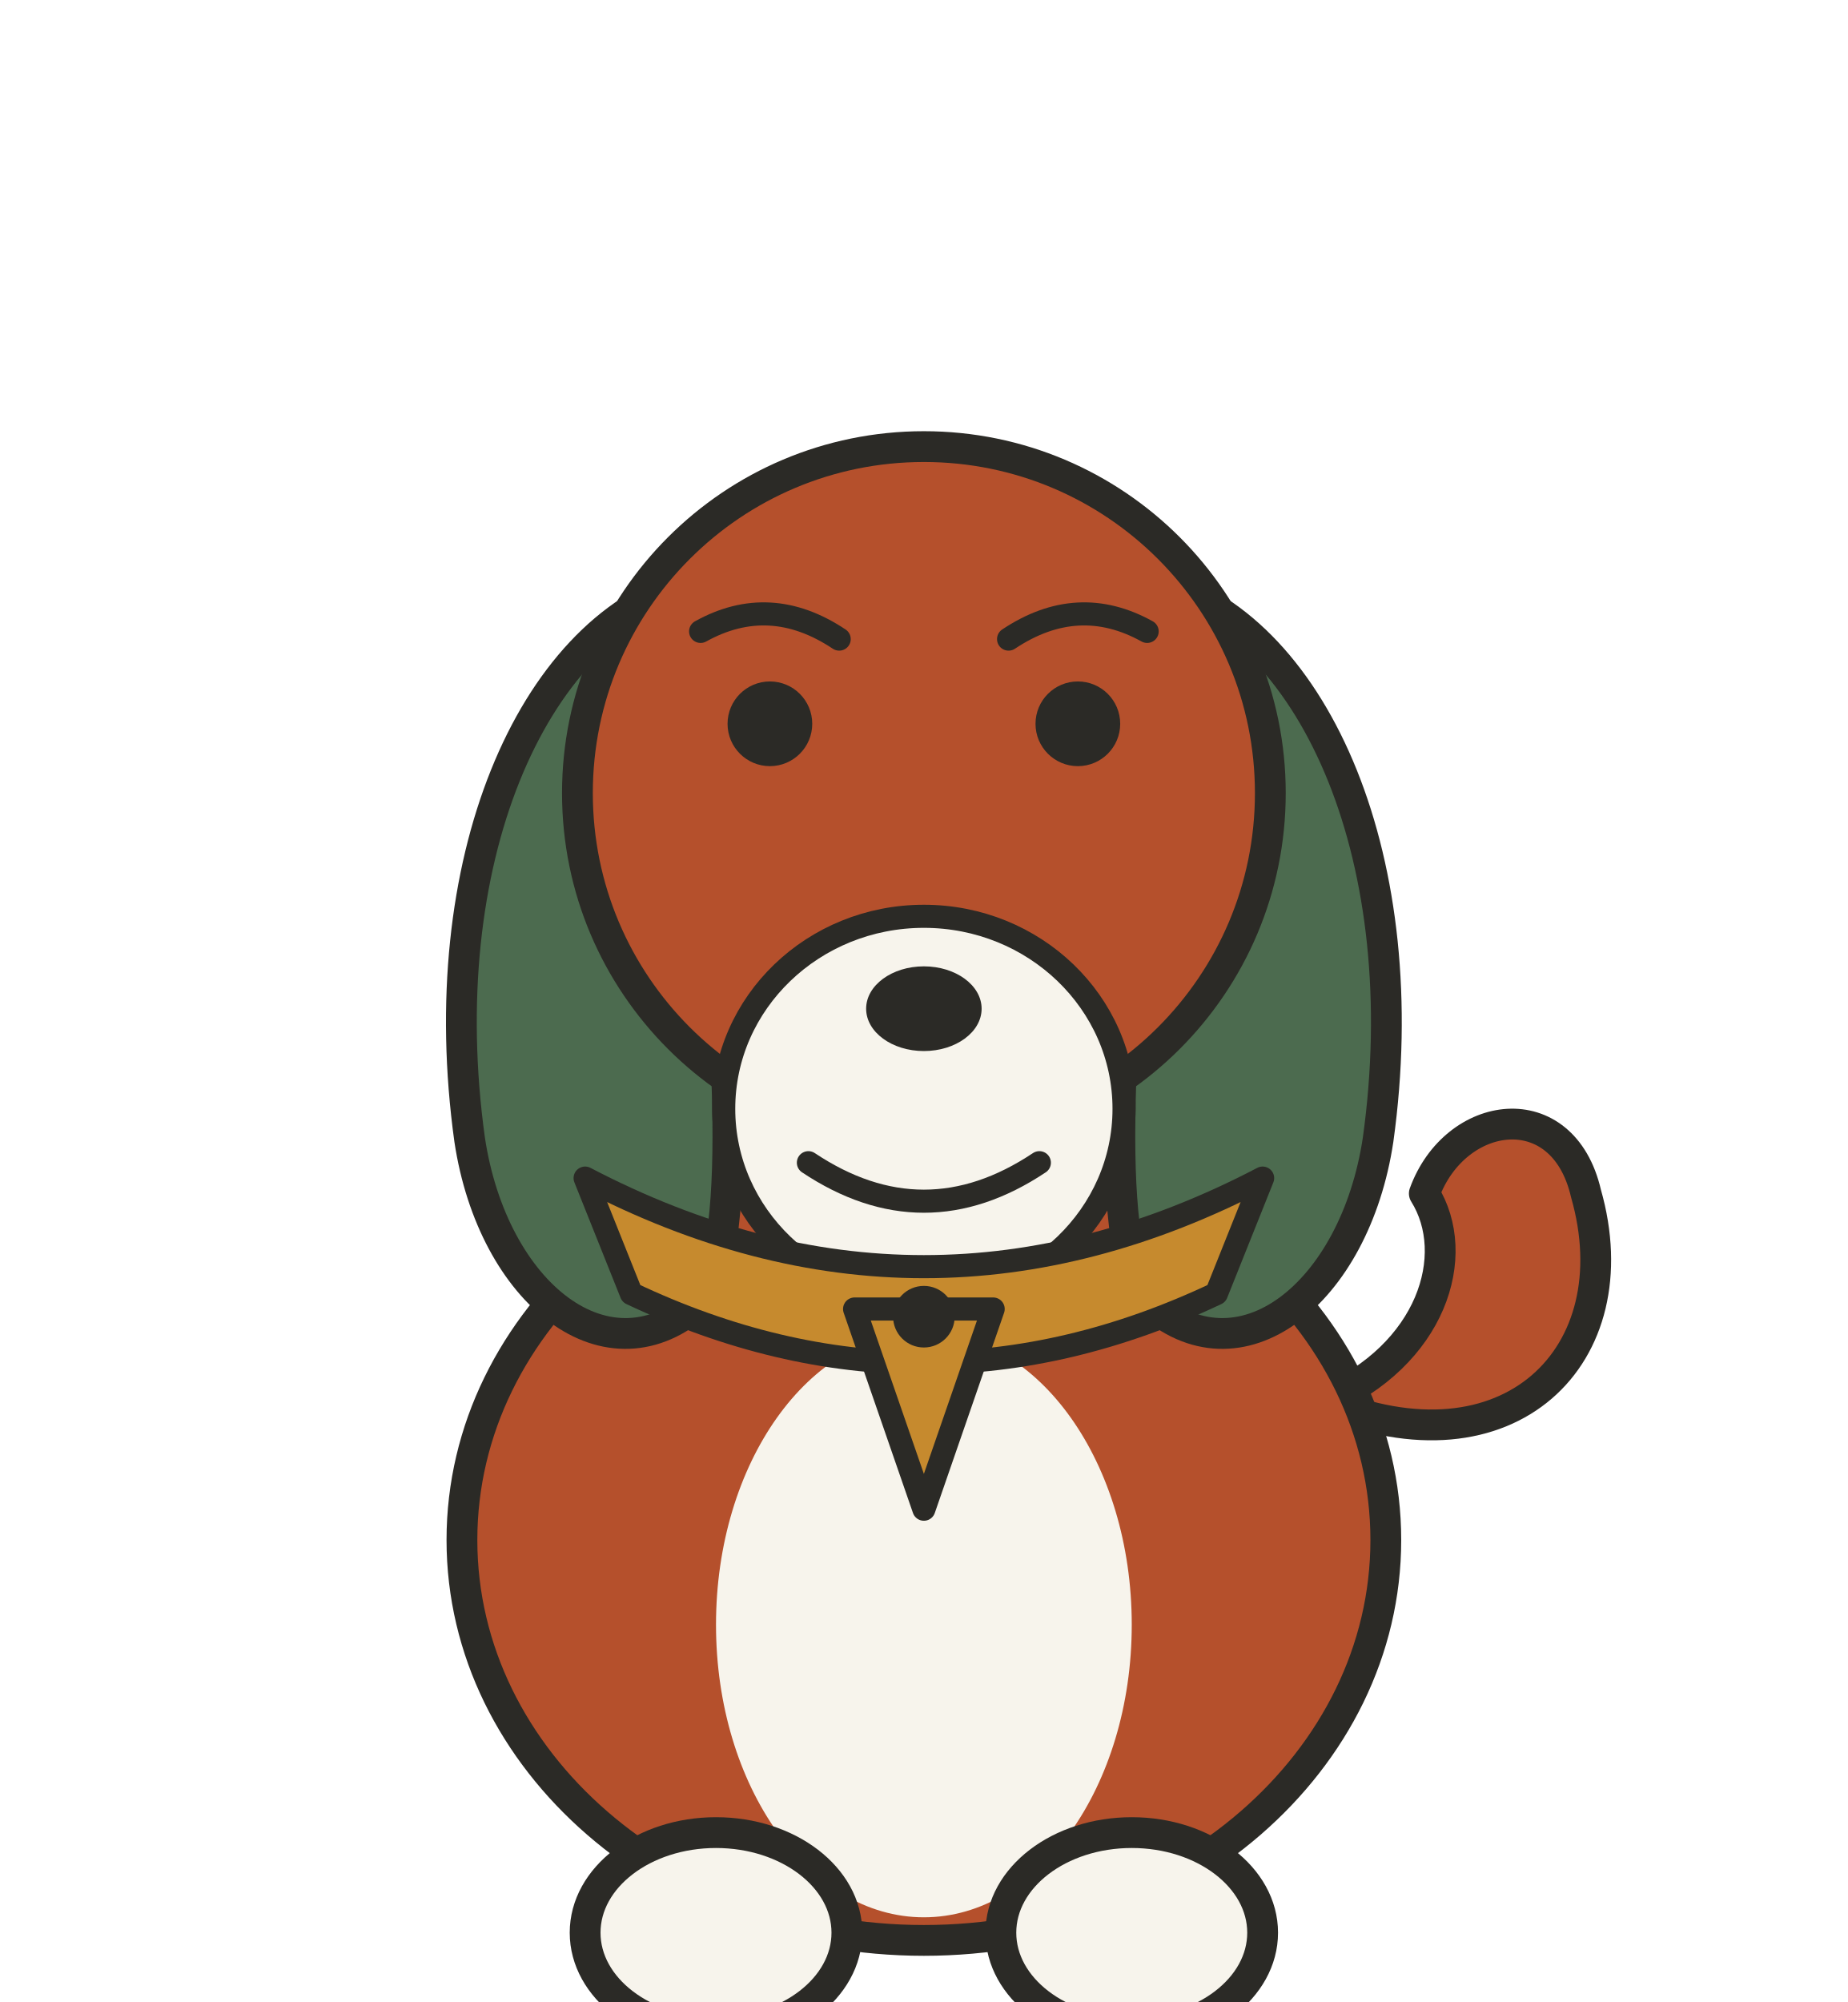
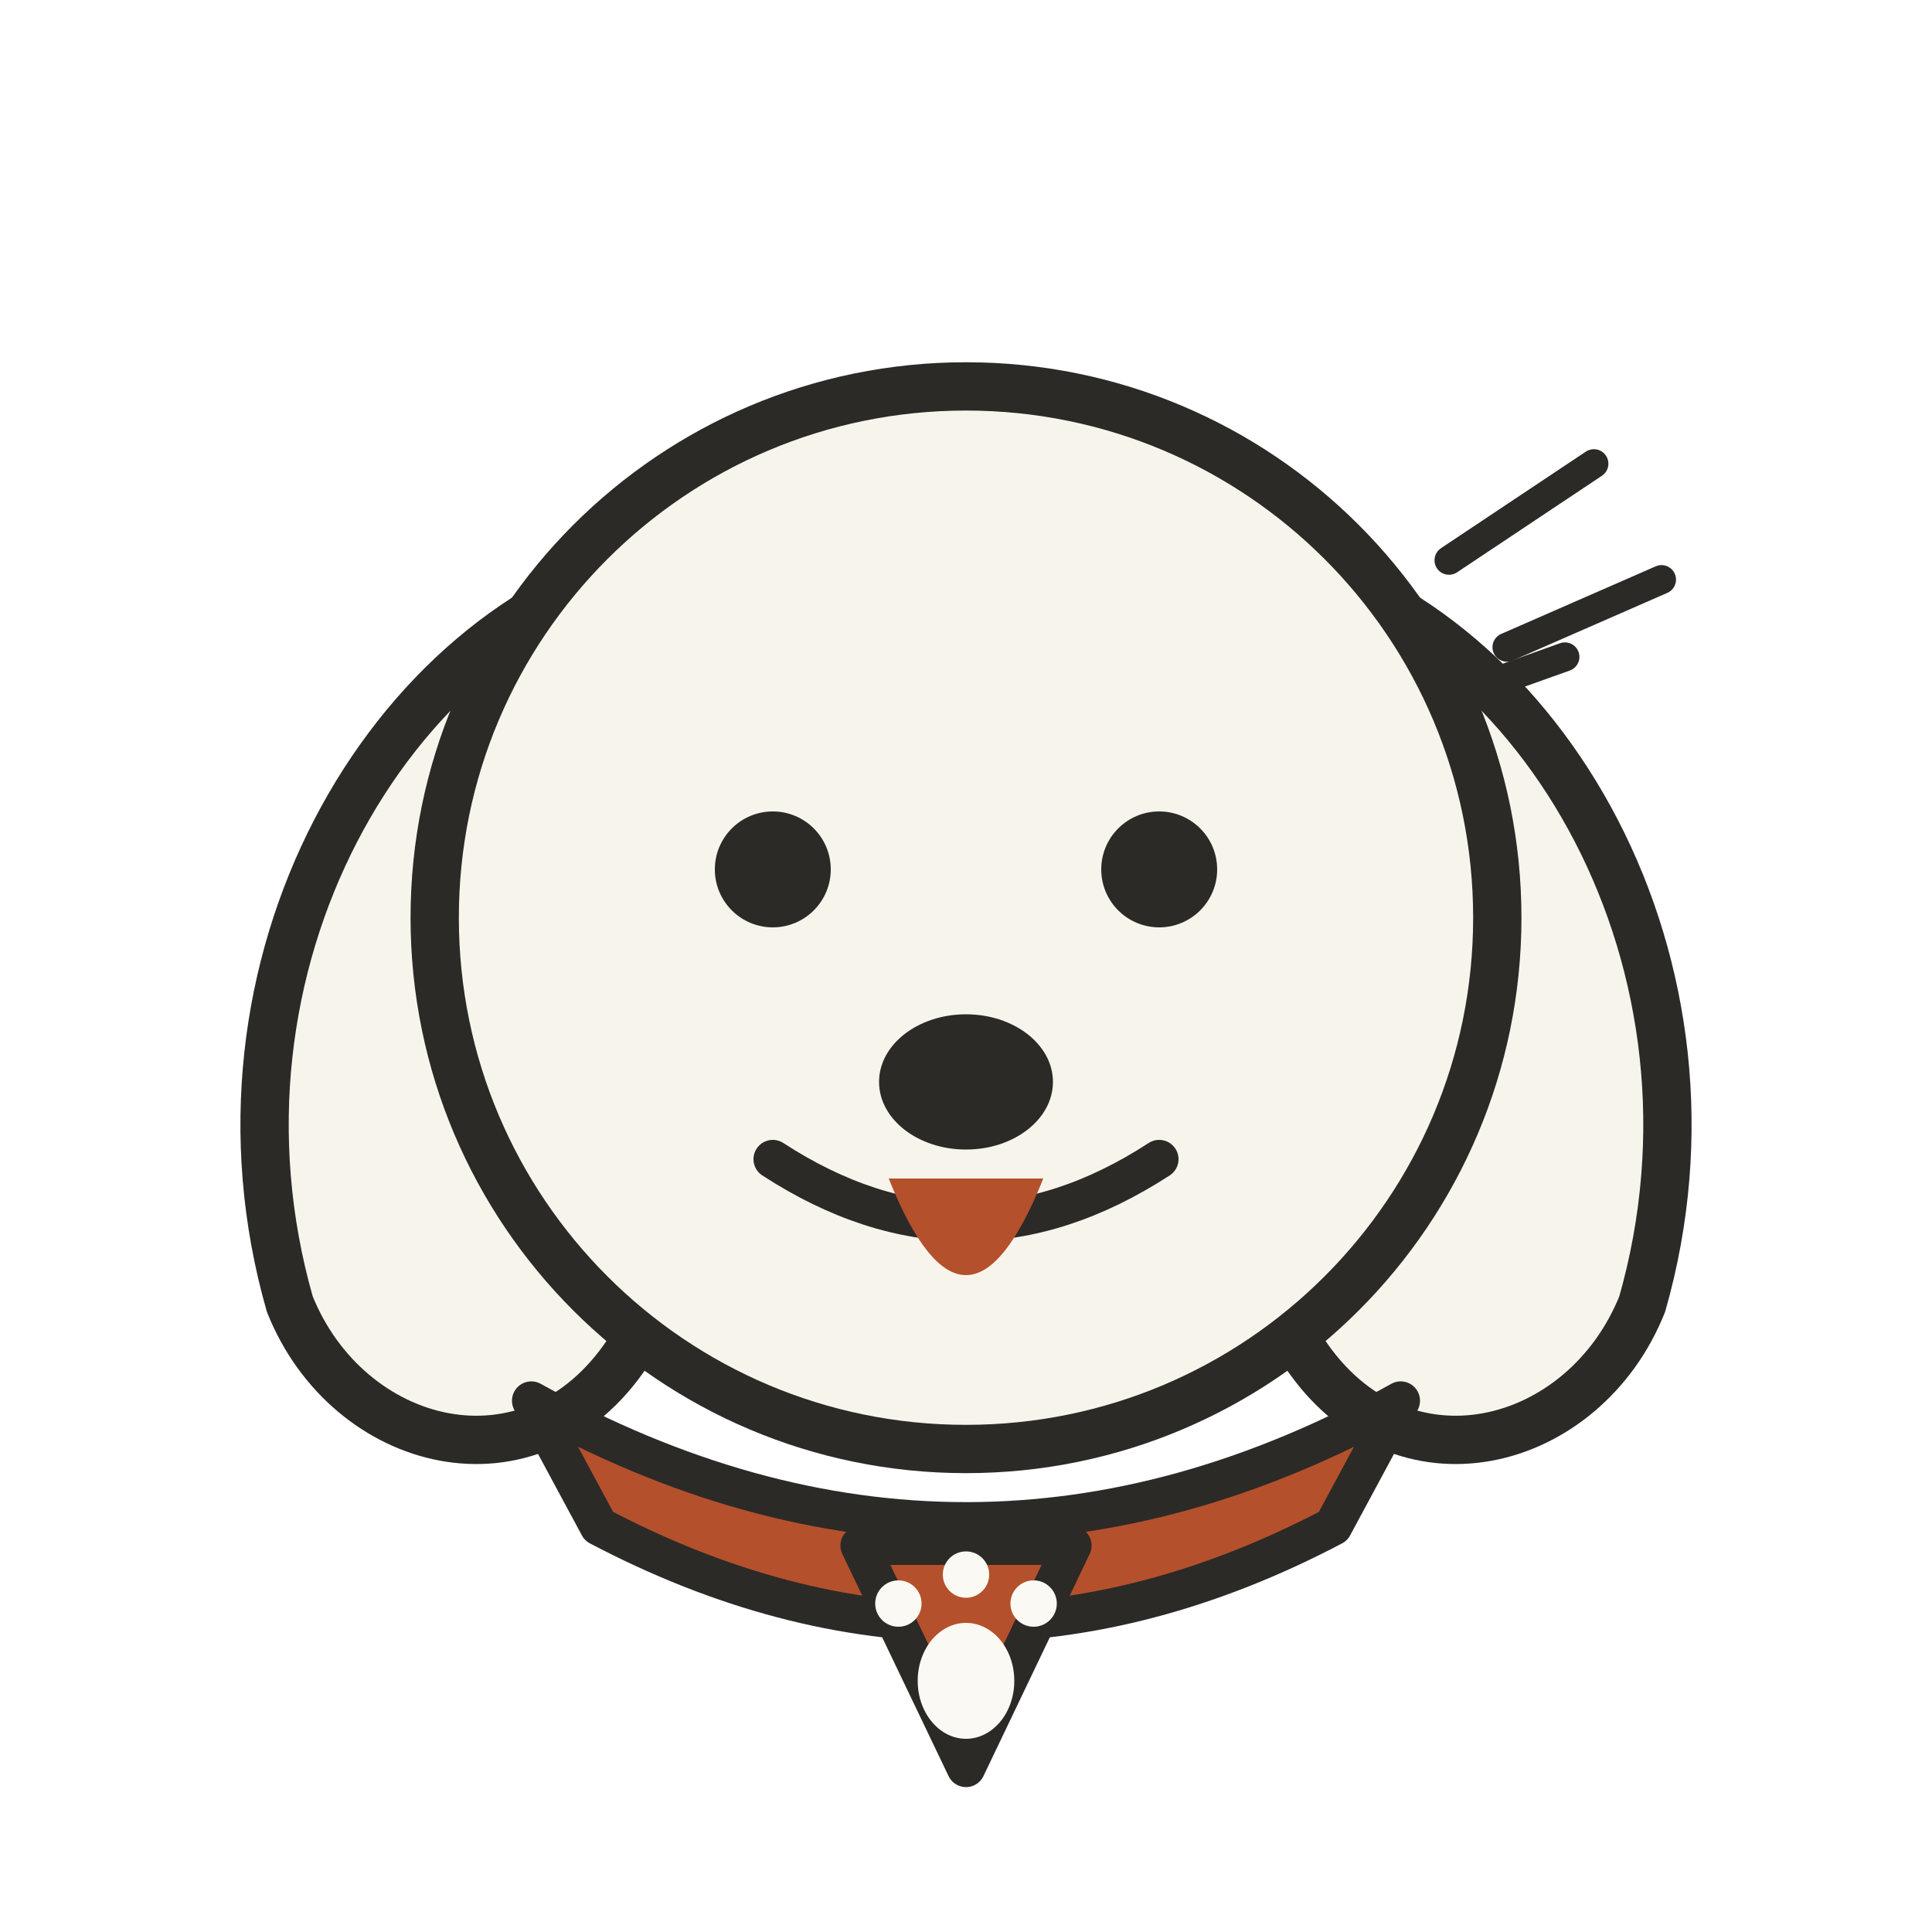
- <svg xmlns="http://www.w3.org/2000/svg" viewBox="0 0 240 260">
-   <path d="M172,182 C196,192 212,176 206,155 C203,142 189,144 185,155 C190,163 186,176 172,182 Z" fill="#B5502C" stroke="#2B2A26" stroke-width="4" stroke-linejoin="round" />
-   <ellipse cx="120" cy="200" rx="60" ry="52" fill="#B5502C" stroke="#2B2A26" stroke-width="4" />
-   <ellipse cx="120" cy="211" rx="27" ry="38" fill="#F7F4EC" />
-   <ellipse cx="93" cy="251" rx="17" ry="13" fill="#F7F4EC" stroke="#2B2A26" stroke-width="4" />
-   <ellipse cx="147" cy="251" rx="17" ry="13" fill="#F7F4EC" stroke="#2B2A26" stroke-width="4" />
-   <path d="M89,76 C69,82 56,112 61,148 C64,168 79,180 91,169 C97,161 94,129 92,109 C91,94 90,84 89,76 Z" fill="#4C6B4F" stroke="#2B2A26" stroke-width="4" stroke-linejoin="round" />
-   <path d="M151,76 C171,82 184,112 179,148 C176,168 161,180 149,169 C143,161 146,129 148,109 C149,94 150,84 151,76 Z" fill="#4C6B4F" stroke="#2B2A26" stroke-width="4" stroke-linejoin="round" />
-   <circle cx="120" cy="103" r="45" fill="#B5502C" stroke="#2B2A26" stroke-width="4" />
-   <ellipse cx="120" cy="144" rx="26" ry="25" fill="#F7F4EC" stroke="#2B2A26" stroke-width="3" />
-   <path d="M76,153 Q120,176 164,153 L158,168 Q120,186 82,168 Z" fill="#C68A2E" stroke="#2B2A26" stroke-width="3" stroke-linejoin="round" />
-   <path d="M111,170 L129,170 L120,196 Z" fill="#C68A2E" stroke="#2B2A26" stroke-width="3" stroke-linejoin="round" />
-   <circle cx="120" cy="171" r="4" fill="#2B2A26" />
-   <ellipse cx="120" cy="131" rx="7.5" ry="5.5" fill="#2B2A26" />
-   <path d="M105,151 Q120,161 135,151" fill="none" stroke="#2B2A26" stroke-width="3" stroke-linecap="round" />
-   <circle cx="100" cy="94" r="5.5" fill="#2B2A26" />
-   <circle cx="140" cy="94" r="5.5" fill="#2B2A26" />
-   <path d="M91,82 Q100,77 109,83" fill="none" stroke="#2B2A26" stroke-width="3" stroke-linecap="round" />
-   <path d="M131,83 Q140,77 149,82" fill="none" stroke="#2B2A26" stroke-width="3" stroke-linecap="round" />
+ <svg xmlns="http://www.w3.org/2000/svg" viewBox="0 0 200 200">
+   <path d="M68,58 C40,65 20,100 30,135 C36,150 55,155 65,140 C72,128 68,95 68,75 Z" fill="#F7F4EC" stroke="#2B2A26" stroke-width="5" stroke-linejoin="round" />
+   <path d="M132,58 C160,65 180,100 170,135 C164,150 145,155 135,140 C128,128 132,95 132,75 Z" fill="#F7F4EC" stroke="#2B2A26" stroke-width="5" stroke-linejoin="round" />
+   <path d="M150,58 L165,48" stroke="#2B2A26" stroke-width="3" stroke-linecap="round" />
+   <path d="M156,67 L172,60" stroke="#2B2A26" stroke-width="3" stroke-linecap="round" />
+   <path d="M148,73 L162,68" stroke="#2B2A26" stroke-width="3" stroke-linecap="round" />
+   <circle cx="100" cy="95" r="55" fill="#F7F4EC" stroke="#2B2A26" stroke-width="5" />
+   <circle cx="80" cy="90" r="6" fill="#2B2A26" />
+   <circle cx="120" cy="90" r="6" fill="#2B2A26" />
+   <ellipse cx="100" cy="112" rx="9" ry="7" fill="#2B2A26" />
+   <path d="M80,120 Q100,133 120,120" fill="none" stroke="#2B2A26" stroke-width="4" stroke-linecap="round" />
+   <path d="M92,122 Q100,142 108,122 Z" fill="#B5502C" />
+   <path d="M55,145 Q100,170 145,145 L138,158 Q100,178 62,158 Z" fill="#B5502C" stroke="#2B2A26" stroke-width="4" stroke-linejoin="round" />
+   <path d="M89,160 L111,160 L100,183 Z" fill="#B5502C" stroke="#2B2A26" stroke-width="4" stroke-linejoin="round" />
+   <ellipse cx="100" cy="174" rx="5" ry="6" fill="#FBF9F3" />
+   <circle cx="93" cy="166" r="2.4" fill="#FBF9F3" />
+   <circle cx="100" cy="163" r="2.4" fill="#FBF9F3" />
+   <circle cx="107" cy="166" r="2.4" fill="#FBF9F3" />
</svg>
